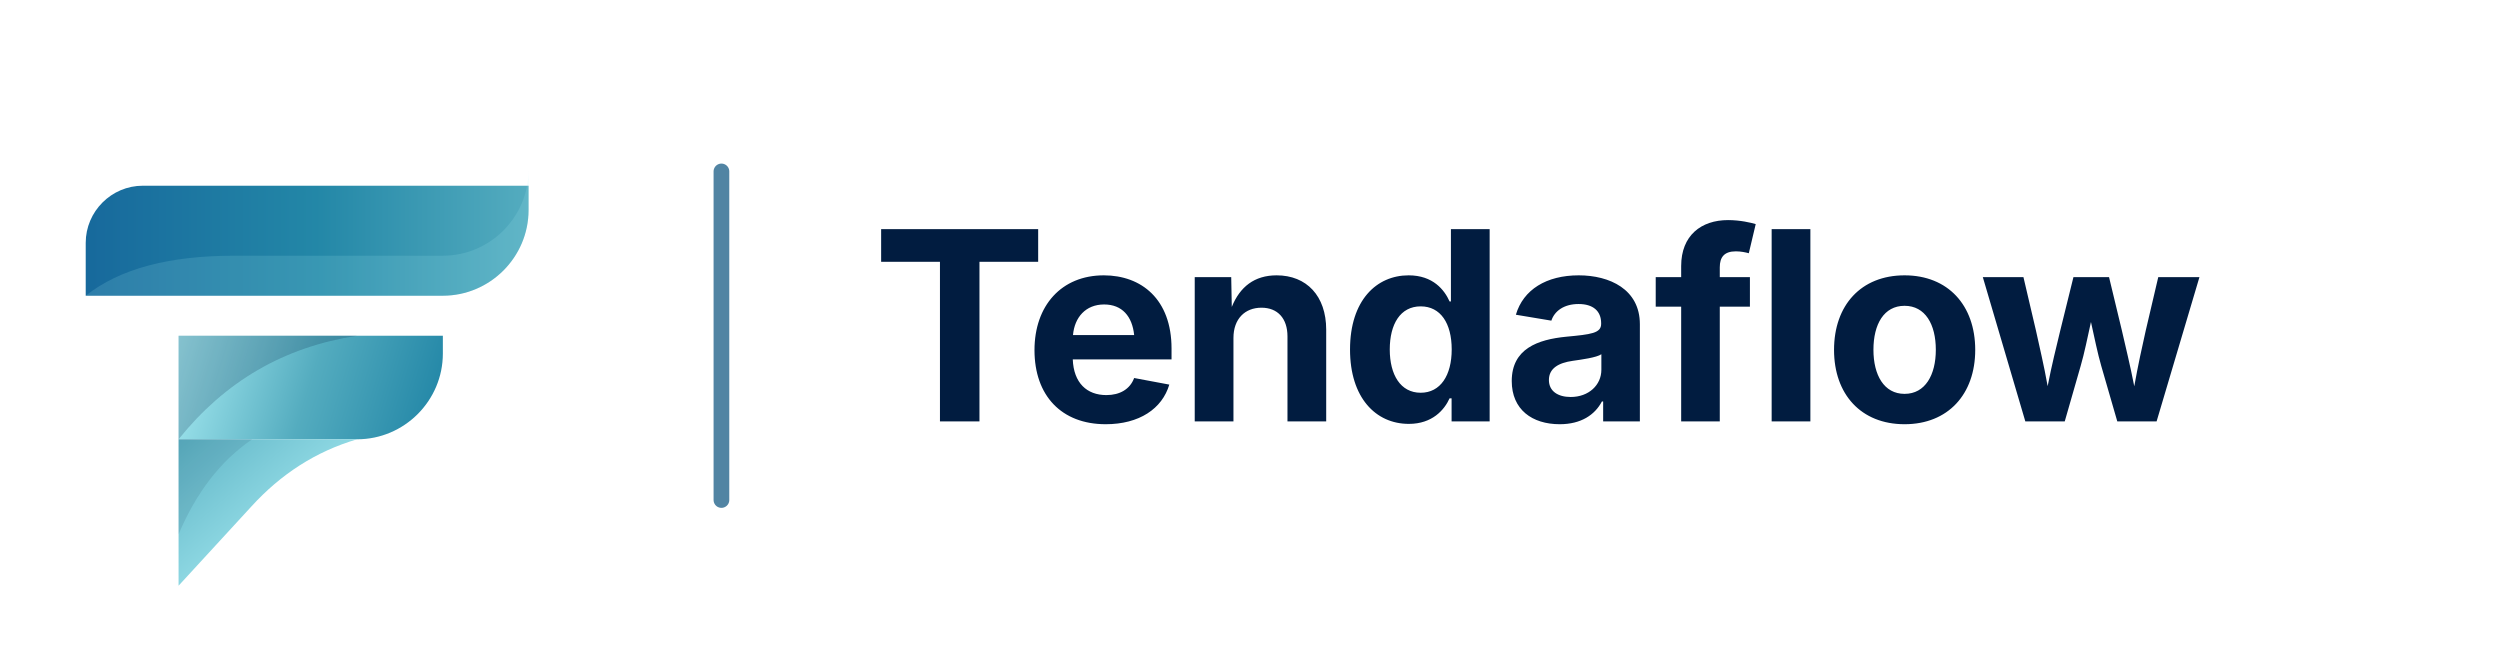
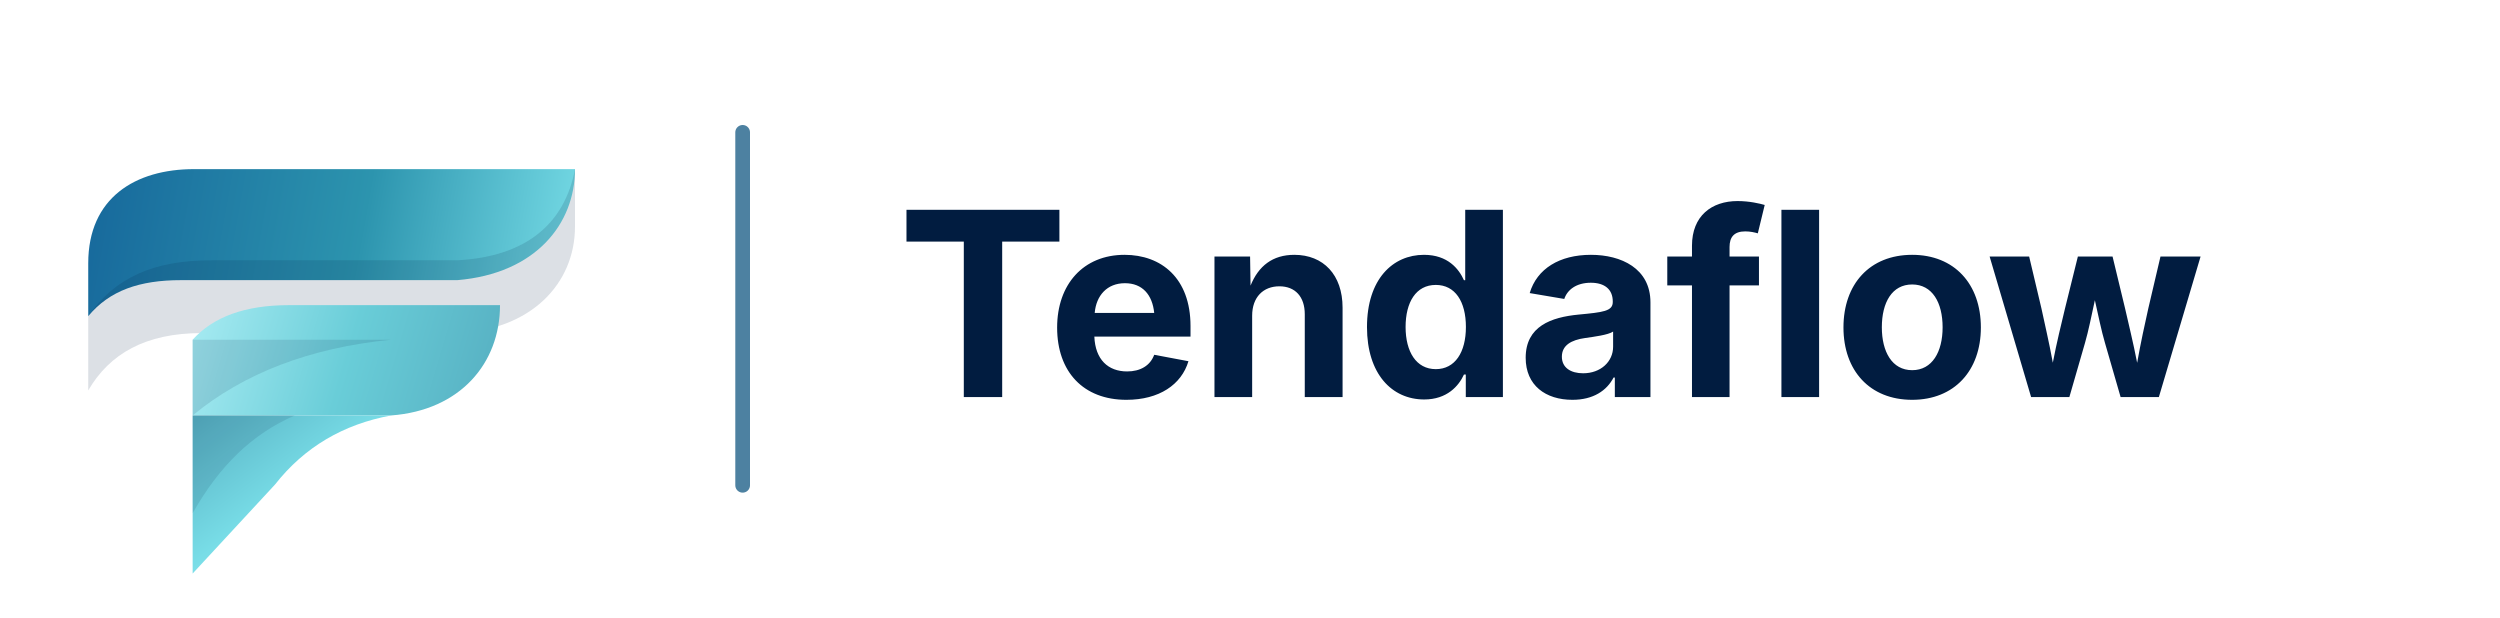
- <svg xmlns="http://www.w3.org/2000/svg" width="350" height="92" viewBox="0 0 350 92" role="img" aria-labelledby="title desc">
+ <svg xmlns="http://www.w3.org/2000/svg" width="340" height="84" viewBox="0 0 340 84" role="img" aria-labelledby="title desc">
  <defs>
-     <linearGradient id="tf-top" x1="12" y1="31" x2="74" y2="31" gradientUnits="userSpaceOnUse">
+     <linearGradient id="top" x1="12" y1="27" x2="79" y2="39" gradientUnits="userSpaceOnUse">
      <stop offset="0" stop-color="#17699C" />
-       <stop offset="0.52" stop-color="#2387A7" />
+       <stop offset="0.55" stop-color="#2C94AE" />
+       <stop offset="1" stop-color="#78DDE7" />
+     </linearGradient>
+     <linearGradient id="middle" x1="26" y1="43" x2="70" y2="56" gradientUnits="userSpaceOnUse">
+       <stop offset="0" stop-color="#A7EBF2" />
+       <stop offset="0.48" stop-color="#69CDD8" />
      <stop offset="1" stop-color="#54ACBF" />
    </linearGradient>
-     <linearGradient id="tf-mid" x1="25" y1="47" x2="61" y2="58" gradientUnits="userSpaceOnUse">
-       <stop offset="0" stop-color="#A7EBF2" />
-       <stop offset="0.52" stop-color="#54ACBF" />
-       <stop offset="1" stop-color="#2387A7" />
-     </linearGradient>
-     <linearGradient id="tf-tail" x1="24" y1="58" x2="42" y2="79" gradientUnits="userSpaceOnUse">
+     <linearGradient id="tail" x1="26" y1="55" x2="44" y2="79" gradientUnits="userSpaceOnUse">
      <stop offset="0" stop-color="#54ACBF" />
+       <stop offset="0.58" stop-color="#78DDE7" />
      <stop offset="1" stop-color="#A7EBF2" />
    </linearGradient>
  </defs>
  <g aria-hidden="true">
-     <path d="M12 34C12 29.6 15.6 26 20 26H74V29.4C74 36 68.6 41.4 62 41.4H12V34Z" fill="url(#tf-top)" />
-     <path d="M12 41.4C16.8 37.6 23.7 35.8 32.8 35.8H62C68.6 35.8 74 30.4 74 23.8V29.4C74 36 68.6 41.4 62 41.4H12Z" fill="#A7EBF2" opacity="0.16" />
-     <path d="M25 47H62V49.5C62 56.1 56.6 61.5 50 61.5H25V47Z" fill="url(#tf-mid)" />
-     <path d="M25 61.5H50C44.2 63.2 39.3 66.4 35.2 70.9L25 82V61.5Z" fill="url(#tf-tail)" />
-     <path d="M25 47H50C39.7 48.6 31.5 53.4 25 61.5V47Z" fill="#011C40" opacity="0.2" />
-     <path d="M25 61.5H35.3C30.9 64.5 27.5 68.9 25 74.8V61.5Z" fill="#011C40" opacity="0.1" />
-     <path d="M101 24V70" stroke="#26658C" stroke-width="2.2" stroke-linecap="round" opacity="0.8" />
+     <path d="M12 35.8C12 26.9 18.4 23 26.4 23H78.2C78.2 30.4 72.9 37.2 62.2 38.1H24.6C19 38.1 14.9 39.5 12 43V35.8Z" fill="url(#top)" />
+     <path d="M12 43C15.6 37.8 20.8 35.4 28.8 35.4H62.2C71.6 34.9 76.8 30.4 78.2 23V30.8C78.2 38.6 72.2 44.9 62.1 45.3H27.4C19.8 45.3 14.9 48.1 12 53.1V43Z" fill="#011C40" opacity="0.14" />
+     <path d="M26.2 46.2C29 43.1 33.3 41.5 39.3 41.5H68C68 49.4 62.6 55.8 53.2 56.5H26.2V46.2Z" fill="url(#middle)" />
+     <path d="M26.2 56.5H53.2C46.7 57.7 41.4 60.8 37.4 65.9L26.2 78V56.5Z" fill="url(#tail)" />
+     <path d="M26.2 56.5H40.1C34.3 59 29.8 63.4 26.2 69.8V56.5Z" fill="#011C40" opacity="0.11" />
+     <path d="M26.2 46.2H53.2C42.1 47.3 33.1 50.8 26.2 56.5V46.2Z" fill="#011C40" opacity="0.12" />
+     <path d="M101 18V66" stroke="#26658C" stroke-width="2" stroke-linecap="round" opacity="0.82" />
  </g>
-   <text x="122" y="59" fill="#011C40" font-family="Inter, ui-sans-serif, system-ui, -apple-system, BlinkMacSystemFont, 'Segoe UI', sans-serif" font-size="37" font-weight="700" letter-spacing="-0.45">Tendaflow</text>
+   <text x="122" y="54" fill="#011C40" font-family="Inter, Avenir Next, Nunito Sans, ui-sans-serif, system-ui, -apple-system, BlinkMacSystemFont, 'Segoe UI', sans-serif" font-size="35" font-weight="700" letter-spacing="-0.25">Tendaflow</text>
</svg>
